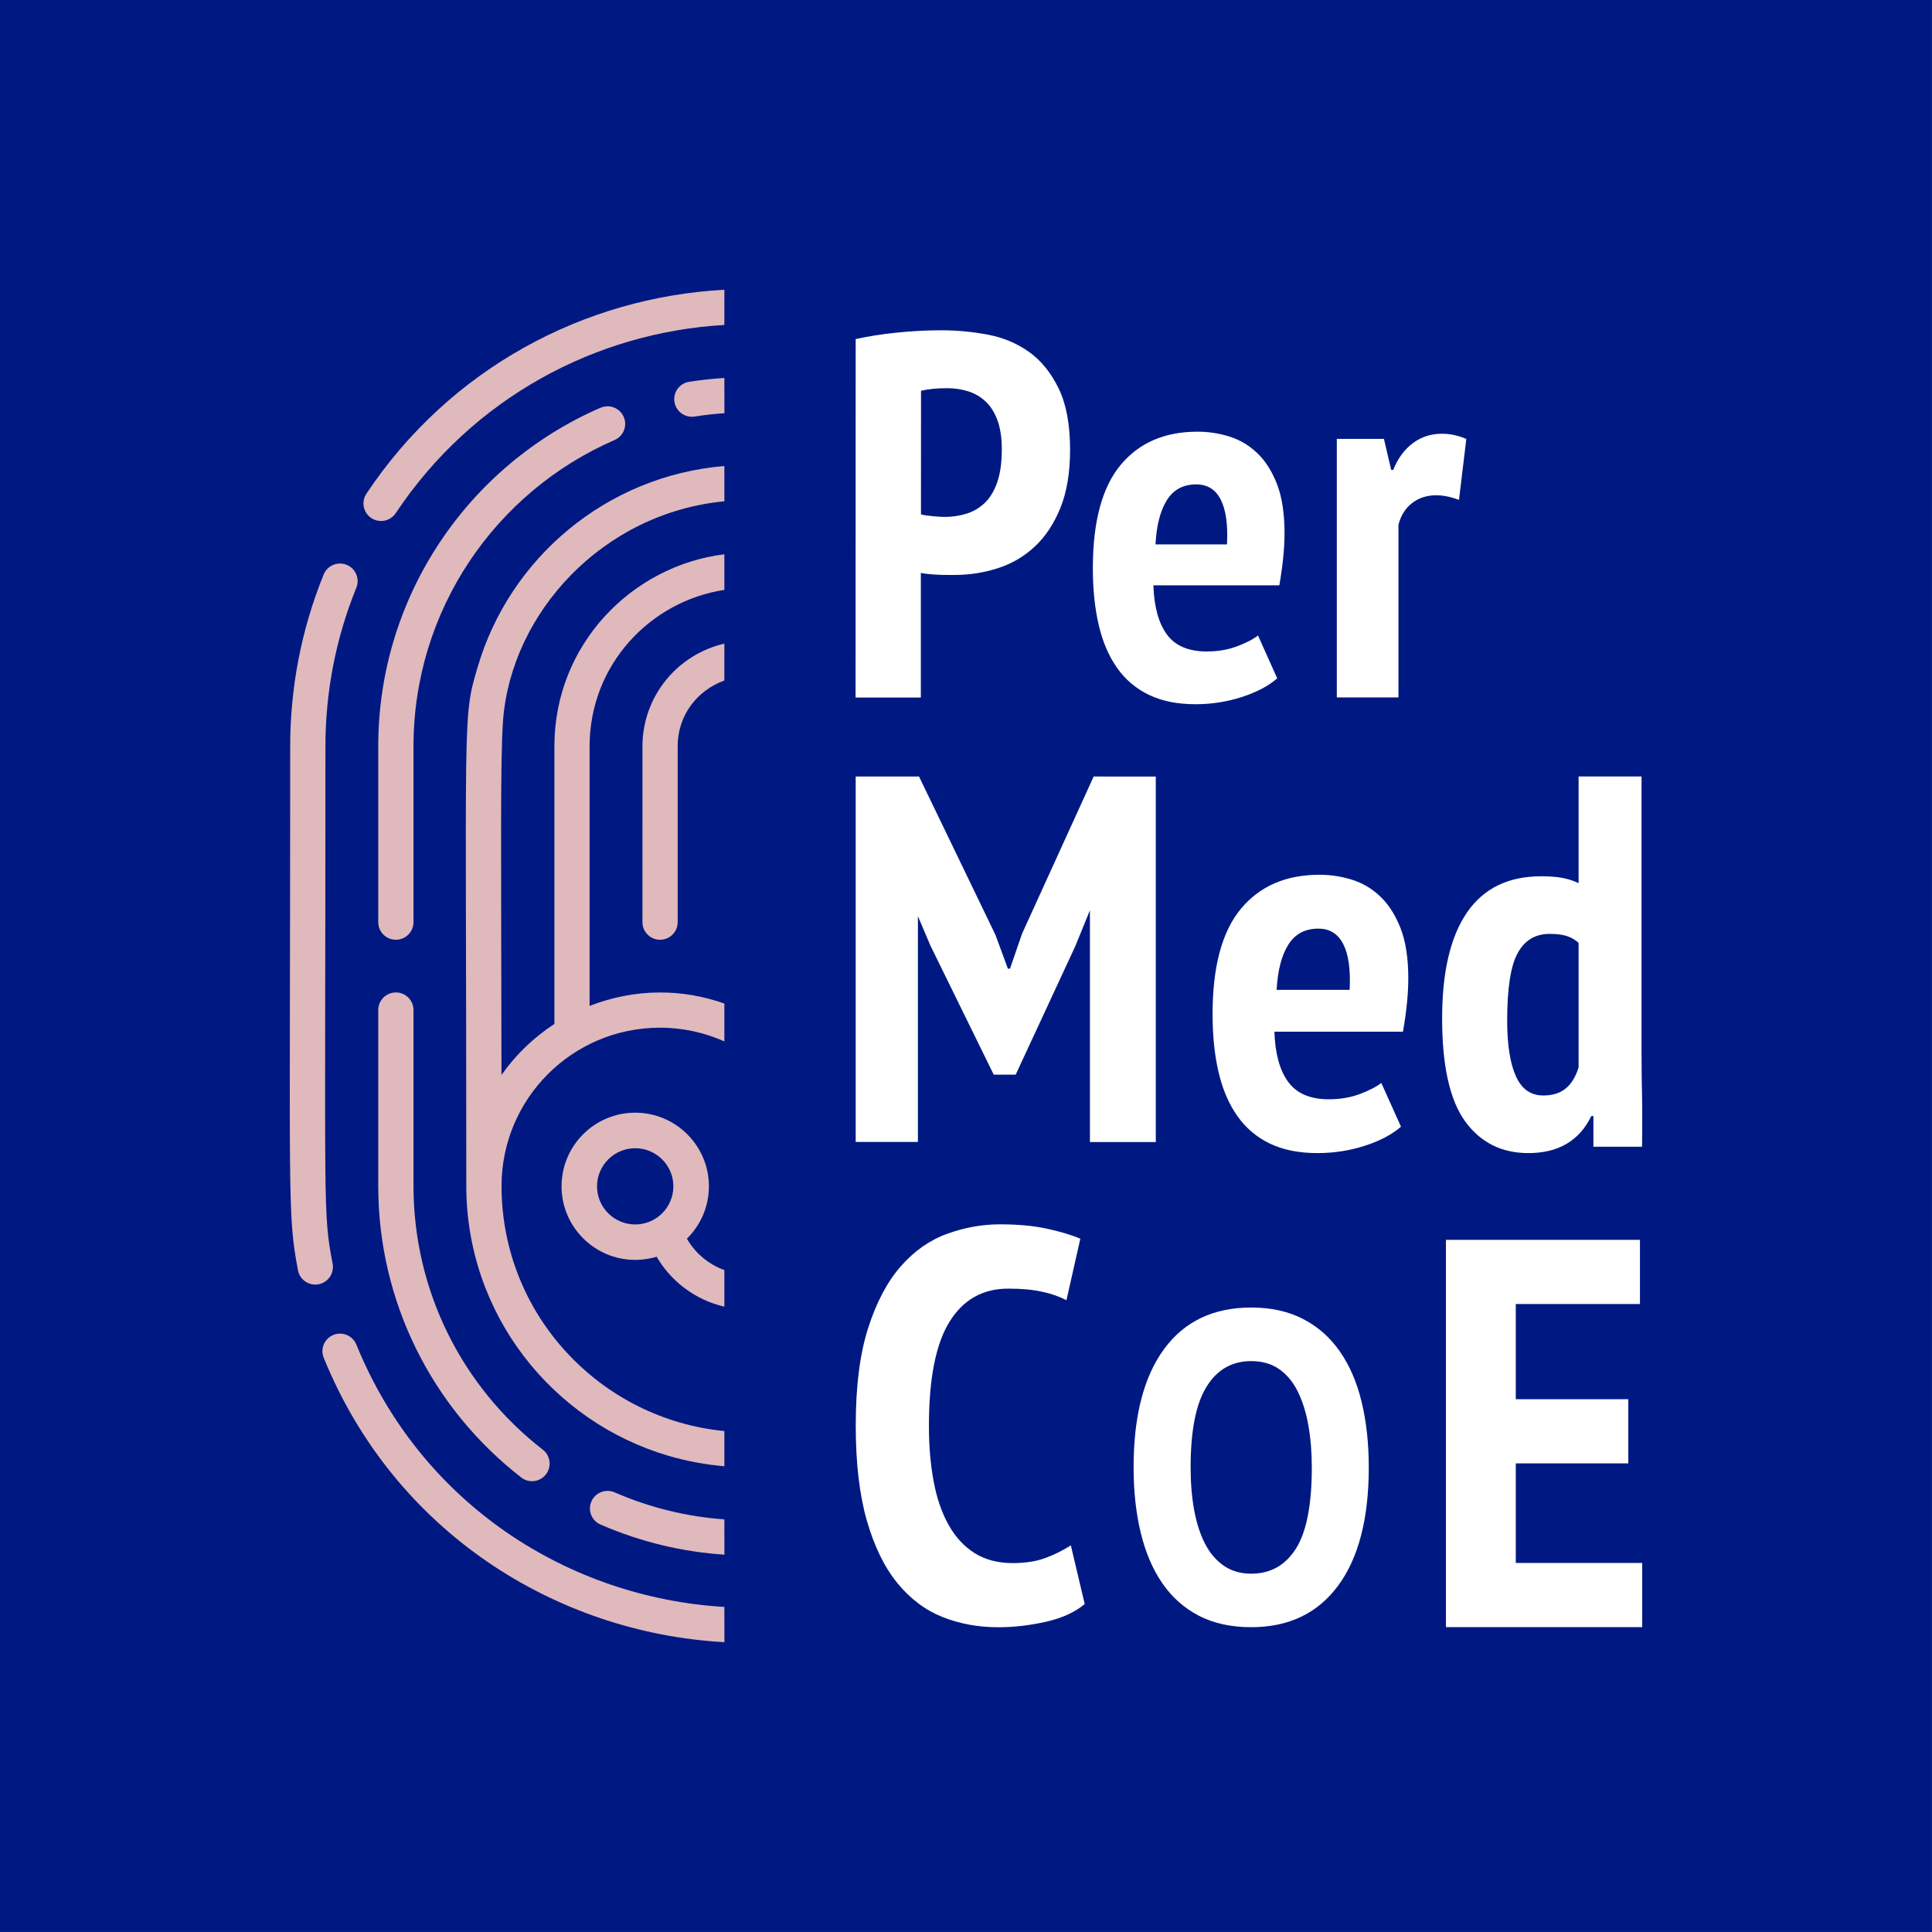
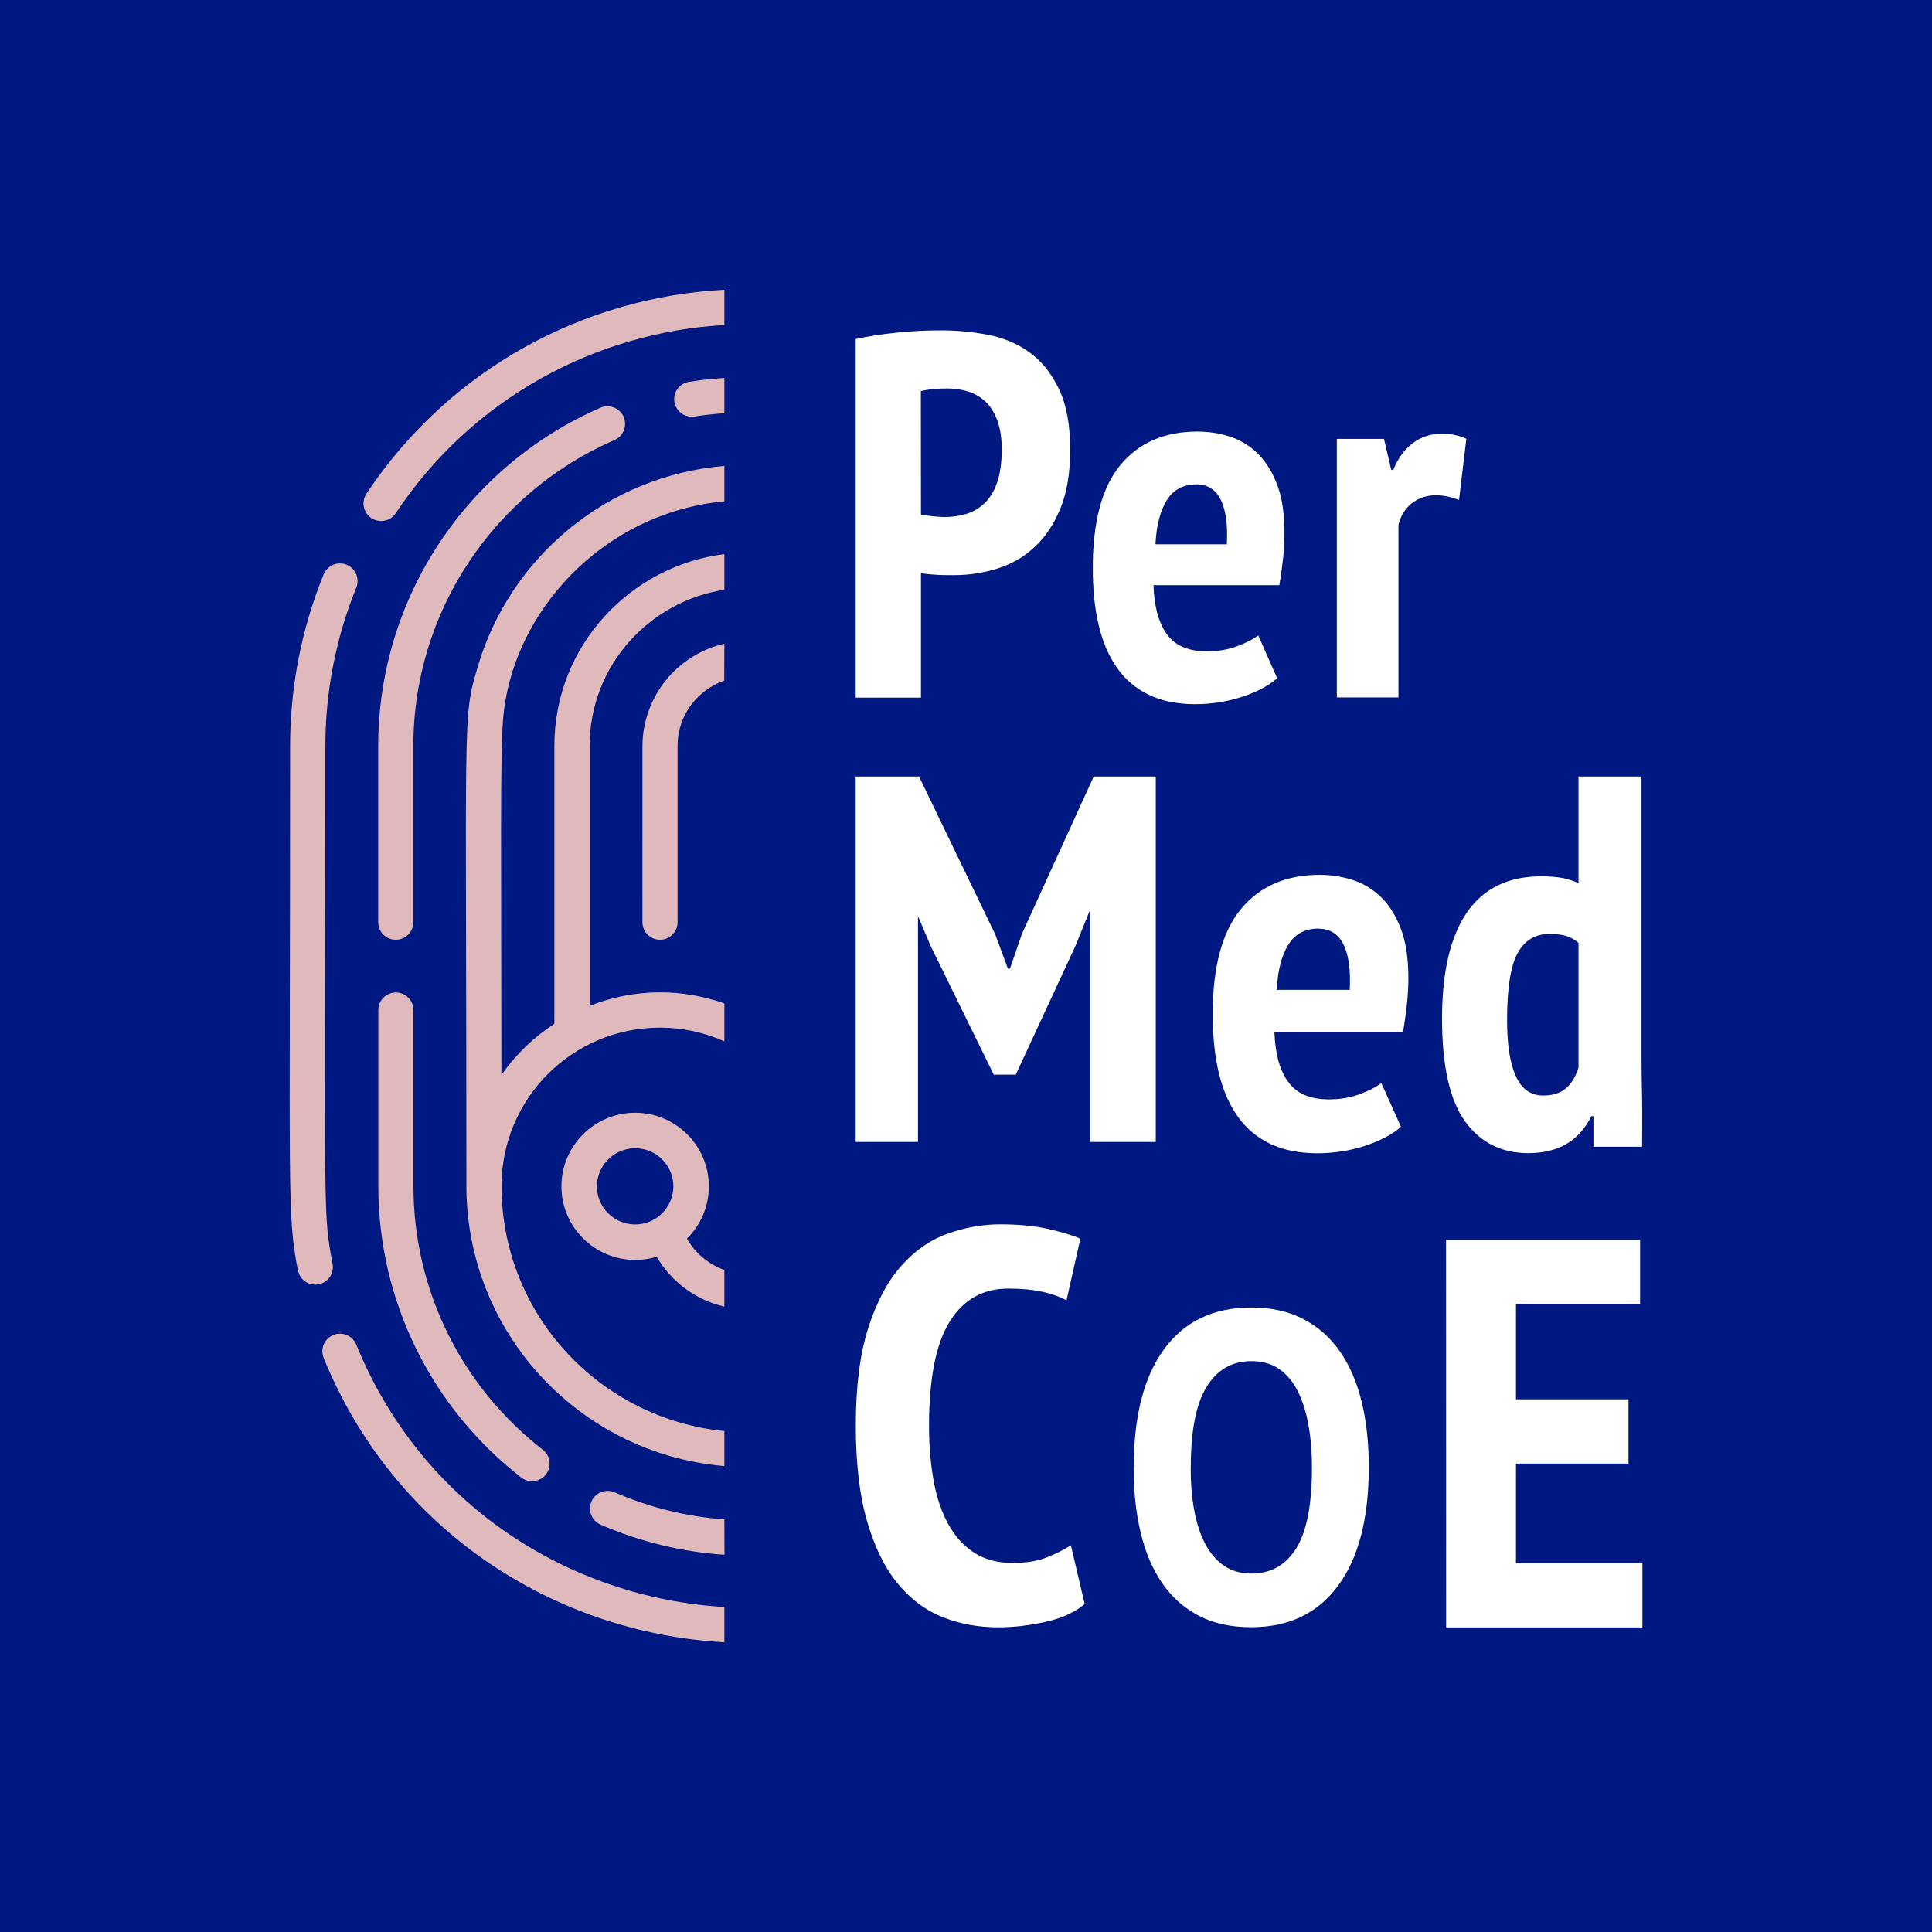
- <svg xmlns="http://www.w3.org/2000/svg" width="33mm" height="33mm" viewBox="0 0 33 33" version="1.1" id="svg3620">
+ <svg xmlns="http://www.w3.org/2000/svg" width="64" height="64" viewBox="0 0 16.933 16.933" version="1.1" id="svg3620">
  <defs id="defs3614" />
  <g id="layer1" transform="translate(-6.922307,-92.35738)">
-     <path d="M 39.922,125.357 H 6.922 V 92.357 H 39.922 Z" style="fill:#001982;fill-opacity:1;fill-rule:nonzero;stroke:none;stroke-width:0.353" id="path512" />
-     <path d="m 12.012,114.054 c 0.03,0.163 0.188,0.271 0.351,0.24 0.163,-0.031 0.271,-0.187 0.241,-0.35 -0.169,-0.91 -0.123,-0.684 -0.123,-8.838 0,-0.909 0.169,-1.828 0.528,-2.71 0.062,-0.154 -0.012,-0.329 -0.166,-0.391 -0.154,-0.062 -0.329,0.011 -0.392,0.165 -0.389,0.957 -0.572,1.953 -0.572,2.937 0,7.854 -0.052,7.965 0.133,8.948" style="fill:#e0b9bd;fill-opacity:1;fill-rule:nonzero;stroke:none;stroke-width:0.353" id="path516" />
-     <path d="m 17.179,99.322 c -2.259,0.982 -3.796,3.223 -3.796,5.784 v 3.003 c 0,0.166 0.135,0.3 0.301,0.3 0.166,0 0.301,-0.134 0.301,-0.3 v -3.003 c 0,-2.318 1.39,-4.344 3.435,-5.233 0.152,-0.066 0.222,-0.243 0.156,-0.395 -0.066,-0.152 -0.244,-0.222 -0.396,-0.155" style="fill:#e0b9bd;fill-opacity:1;fill-rule:nonzero;stroke:none;stroke-width:0.353" id="path520" />
-     <path d="m 15.825,117.594 c 0.131,0.102 0.32,0.078 0.422,-0.053 0.102,-0.131 0.078,-0.32 -0.053,-0.422 -1.378,-1.07 -2.209,-2.713 -2.209,-4.507 v -3.003 c 0,-0.166 -0.135,-0.3 -0.301,-0.3 -0.166,0 -0.301,0.134 -0.301,0.3 v 3.003 c -3.53e-4,1.981 0.92,3.8 2.442,4.981" style="fill:#e0b9bd;fill-opacity:1;fill-rule:nonzero;stroke:none;stroke-width:0.353" id="path524" />
-     <path d="m 19.295,97.307 c -2.387,0.127 -4.687,1.339 -6.114,3.483 -0.092,0.138 -0.054,0.325 0.084,0.416 0.139,0.092 0.325,0.054 0.417,-0.084 1.312,-1.972 3.423,-3.089 5.613,-3.214 z" style="fill:#e0b9bd;fill-opacity:1;fill-rule:nonzero;stroke:none;stroke-width:0.353" id="path528" />
-     <path d="m 19.295,98.813 c -0.2,0.013 -0.401,0.034 -0.603,0.066 -0.164,0.026 -0.276,0.18 -0.249,0.344 0.026,0.164 0.181,0.275 0.345,0.249 0.17,-0.027 0.34,-0.045 0.508,-0.057 z" style="fill:#e0b9bd;fill-opacity:1;fill-rule:nonzero;stroke:none;stroke-width:0.353" id="path532" />
-     <path d="m 18.127,113.804 c 0.246,0.434 0.667,0.757 1.168,0.872 v -0.625 c -0.289,-0.104 -0.527,-0.314 -0.666,-0.584 -0.084,-0.163 -0.649,0.076 -0.502,0.337" style="fill:#e0b9bd;fill-opacity:1;fill-rule:nonzero;stroke:none;stroke-width:0.353" id="path536" />
-     <path d="m 19.295,116.801 c -2.116,-0.206 -3.806,-1.985 -3.806,-4.187 3.53e-4,-1.482 1.201,-2.703 2.708,-2.703 0.391,3.6e-4 0.762,0.085 1.098,0.234 v -0.646 c -0.71,-0.252 -1.516,-0.266 -2.302,0.04 v -4.433 c 7.05e-4,-1.395 1.036,-2.48 2.302,-2.673 v -0.608 c -1.595,0.198 -2.903,1.556 -2.903,3.276 v 4.746 c -0.355,0.231 -0.661,0.527 -0.904,0.872 -0.005,-3.82 -0.022,-5.401 0.027,-6.06 0.141,-1.831 1.698,-3.54 3.78,-3.739 v -0.603 c -2.013,0.168 -3.667,1.57 -4.214,3.435 -0.263,0.885 -0.194,0.677 -0.194,8.861 7.05e-4,2.19 1.465,4.029 3.458,4.612 0.318,0.093 0.635,0.15 0.95,0.177 z" style="fill:#e0b9bd;fill-opacity:1;fill-rule:nonzero;stroke:none;stroke-width:0.353" id="path540" />
-     <path d="m 19.295,103.351 c -0.799,0.184 -1.396,0.896 -1.399,1.749 -3.53e-4,0.133 -3.53e-4,2.774 -3.53e-4,3.009 0,0.166 0.135,0.3 0.301,0.3 0.166,0 0.301,-0.134 0.301,-0.3 v -3.003 c 3.53e-4,-0.554 0.353,-0.964 0.797,-1.125 z" style="fill:#e0b9bd;fill-opacity:1;fill-rule:nonzero;stroke:none;stroke-width:0.353" id="path544" />
-     <path d="m 19.295,118.309 c -0.624,-0.044 -1.256,-0.192 -1.875,-0.461 -0.152,-0.066 -0.33,0.003 -0.396,0.155 -0.066,0.152 0.003,0.329 0.156,0.395 0.7,0.304 1.413,0.468 2.116,0.514 z" style="fill:#e0b9bd;fill-opacity:1;fill-rule:nonzero;stroke:none;stroke-width:0.353" id="path548" />
-     <path d="m 19.295,119.805 c -2.643,-0.156 -5.17,-1.739 -6.286,-4.481 -0.063,-0.153 -0.238,-0.228 -0.392,-0.165 -0.154,0.062 -0.228,0.237 -0.165,0.391 1.209,2.974 3.966,4.698 6.844,4.857 z" style="fill:#e0b9bd;fill-opacity:1;fill-rule:nonzero;stroke:none;stroke-width:0.353" id="path552" />
-     <path d="m 17.772,111.97 c -0.359,0 -0.652,0.292 -0.652,0.651 0,0.359 0.292,0.651 0.652,0.651 0.36,0 0.652,-0.292 0.652,-0.651 0,-0.359 -0.292,-0.651 -0.652,-0.651 m 0,1.907 c -0.694,0 -1.258,-0.564 -1.258,-1.257 0,-0.693 0.564,-1.257 1.258,-1.257 0.694,0 1.259,0.564 1.259,1.257 0,0.693 -0.565,1.257 -1.259,1.257" style="fill:#e0b9bd;fill-opacity:1;fill-rule:nonzero;stroke:none;stroke-width:0.353" id="path556" />
-     <path d="m 22.653,101.143 c 0.035,0.012 0.102,0.022 0.199,0.031 0.097,0.009 0.164,0.013 0.199,0.013 0.13,0 0.254,-0.018 0.372,-0.053 0.118,-0.035 0.223,-0.096 0.314,-0.181 0.091,-0.085 0.164,-0.203 0.217,-0.353 0.053,-0.15 0.08,-0.34 0.08,-0.57 0,-0.194 -0.025,-0.359 -0.075,-0.495 -0.05,-0.135 -0.118,-0.243 -0.204,-0.322 -0.085,-0.079 -0.184,-0.137 -0.296,-0.172 -0.112,-0.035 -0.23,-0.053 -0.354,-0.053 -0.183,0 -0.333,0.015 -0.451,0.044 z m -1.115,-2.994 c 0.212,-0.047 0.445,-0.084 0.699,-0.11 0.253,-0.026 0.507,-0.04 0.761,-0.04 0.271,0 0.538,0.025 0.8,0.075 0.262,0.05 0.497,0.149 0.703,0.296 0.206,0.147 0.374,0.355 0.504,0.623 0.13,0.268 0.195,0.617 0.195,1.047 0,0.389 -0.055,0.719 -0.164,0.989 -0.109,0.271 -0.255,0.492 -0.438,0.663 -0.183,0.171 -0.394,0.295 -0.633,0.371 -0.239,0.077 -0.485,0.115 -0.739,0.115 h -0.115 c -0.053,0 -0.109,-0.001 -0.168,-0.004 -0.059,-0.003 -0.117,-0.007 -0.173,-0.013 -0.056,-0.006 -0.096,-0.012 -0.119,-0.018 v 2.129 h -1.115 z" style="fill:#ffffff;fill-opacity:1;fill-rule:nonzero;stroke:none;stroke-width:0.353" id="path560" />
-     <path d="m 27.357,100.631 c -0.224,0 -0.392,0.09 -0.504,0.27 -0.112,0.18 -0.177,0.431 -0.194,0.755 h 1.221 c 0.018,-0.336 -0.018,-0.59 -0.106,-0.764 -0.089,-0.174 -0.227,-0.26 -0.416,-0.26 m 1.38,3.312 c -0.147,0.129 -0.348,0.235 -0.601,0.318 -0.254,0.082 -0.519,0.124 -0.796,0.124 -0.307,0 -0.571,-0.053 -0.792,-0.159 -0.221,-0.106 -0.403,-0.259 -0.544,-0.459 -0.142,-0.2 -0.247,-0.443 -0.314,-0.729 -0.068,-0.285 -0.102,-0.611 -0.102,-0.976 0,-0.795 0.158,-1.382 0.473,-1.762 0.315,-0.38 0.753,-0.57 1.314,-0.57 0.189,0 0.371,0.028 0.549,0.084 0.177,0.056 0.335,0.15 0.473,0.283 0.139,0.132 0.251,0.309 0.337,0.53 0.085,0.221 0.128,0.499 0.128,0.835 0,0.129 -0.007,0.268 -0.022,0.415 -0.015,0.147 -0.037,0.306 -0.067,0.477 H 26.623 c 0.012,0.365 0.089,0.645 0.23,0.839 0.142,0.194 0.369,0.291 0.681,0.291 0.189,0 0.361,-0.029 0.518,-0.088 0.156,-0.059 0.276,-0.12 0.358,-0.185 z" style="fill:#ffffff;fill-opacity:1;fill-rule:nonzero;stroke:none;stroke-width:0.353" id="path564" />
-     <path d="m 31.843,100.896 c -0.141,-0.053 -0.271,-0.079 -0.389,-0.079 -0.159,0 -0.296,0.044 -0.411,0.132 -0.115,0.088 -0.193,0.212 -0.234,0.371 v 2.95 h -1.053 v -4.416 h 0.805 l 0.124,0.53 h 0.035 c 0.077,-0.194 0.187,-0.346 0.332,-0.455 0.145,-0.109 0.311,-0.163 0.5,-0.163 0.142,0 0.28,0.03 0.416,0.089 z" style="fill:#ffffff;fill-opacity:1;fill-rule:nonzero;stroke:none;stroke-width:0.353" id="path568" />
-     <path d="m 27.259,117.422 c 0,0.265 0.02,0.509 0.061,0.731 0.041,0.223 0.103,0.413 0.186,0.574 0.083,0.16 0.19,0.285 0.321,0.375 0.131,0.09 0.287,0.135 0.467,0.135 0.329,0 0.583,-0.143 0.764,-0.428 0.18,-0.285 0.271,-0.748 0.271,-1.387 0,-0.255 -0.019,-0.492 -0.058,-0.713 -0.038,-0.22 -0.098,-0.412 -0.179,-0.578 -0.081,-0.165 -0.187,-0.294 -0.318,-0.386 -0.131,-0.092 -0.291,-0.139 -0.48,-0.139 -0.329,0 -0.584,0.146 -0.764,0.439 -0.181,0.292 -0.271,0.751 -0.271,1.376 m -0.974,0 c 0,-0.875 0.174,-1.549 0.521,-2.021 0.347,-0.473 0.843,-0.709 1.488,-0.709 0.338,0 0.633,0.065 0.885,0.195 0.253,0.131 0.462,0.315 0.629,0.555 0.167,0.24 0.291,0.527 0.372,0.863 0.081,0.335 0.122,0.707 0.122,1.117 0,0.875 -0.175,1.549 -0.524,2.021 -0.35,0.473 -0.844,0.709 -1.484,0.709 -0.343,0 -0.64,-0.065 -0.893,-0.195 -0.252,-0.131 -0.46,-0.315 -0.625,-0.555 -0.165,-0.24 -0.288,-0.527 -0.369,-0.863 -0.081,-0.335 -0.122,-0.707 -0.122,-1.117" style="fill:#ffffff;fill-opacity:1;fill-rule:nonzero;stroke:none;stroke-width:0.353" id="path572" />
-     <path d="m 25.45,119.755 c -0.164,0.139 -0.383,0.24 -0.658,0.302 -0.275,0.063 -0.548,0.095 -0.819,0.095 -0.341,0 -0.658,-0.058 -0.952,-0.175 -0.294,-0.117 -0.551,-0.31 -0.772,-0.581 -0.221,-0.271 -0.394,-0.627 -0.521,-1.068 -0.126,-0.441 -0.189,-0.983 -0.189,-1.626 0,-0.668 0.071,-1.223 0.213,-1.664 0.142,-0.441 0.328,-0.792 0.559,-1.054 0.23,-0.261 0.494,-0.446 0.791,-0.553 0.297,-0.107 0.597,-0.161 0.9,-0.161 0.309,0 0.579,0.025 0.81,0.076 0.23,0.05 0.418,0.107 0.563,0.17 l -0.237,1.05 c -0.12,-0.063 -0.26,-0.112 -0.421,-0.146 -0.161,-0.035 -0.352,-0.052 -0.573,-0.052 -0.436,0 -0.77,0.189 -1.004,0.567 -0.234,0.378 -0.351,0.97 -0.351,1.777 0,0.346 0.027,0.663 0.081,0.95 0.053,0.287 0.139,0.534 0.255,0.742 0.117,0.208 0.265,0.369 0.445,0.482 0.18,0.113 0.396,0.17 0.649,0.17 0.221,0 0.41,-0.03 0.568,-0.09 0.158,-0.06 0.3,-0.131 0.426,-0.213 z" style="fill:#ffffff;fill-opacity:1;fill-rule:nonzero;stroke:none;stroke-width:0.353" id="path576" />
-     <path d="m 31.62,113.535 h 3.314 v 1.096 h -2.121 v 1.626 h 1.922 v 1.096 h -1.922 v 1.701 h 2.159 v 1.096 h -3.352 z" style="fill:#ffffff;fill-opacity:1;fill-rule:nonzero;stroke:none;stroke-width:0.353" id="path580" />
-     <path d="m 29.442,108.219 c -0.229,0 -0.401,0.092 -0.515,0.275 -0.115,0.183 -0.181,0.441 -0.199,0.771 h 1.247 c 0.018,-0.343 -0.018,-0.603 -0.108,-0.78 -0.09,-0.177 -0.232,-0.266 -0.425,-0.266 m 1.41,3.383 c -0.151,0.132 -0.356,0.241 -0.615,0.325 -0.259,0.084 -0.53,0.126 -0.814,0.126 -0.313,0 -0.583,-0.054 -0.809,-0.162 -0.226,-0.108 -0.411,-0.265 -0.555,-0.469 -0.145,-0.204 -0.252,-0.453 -0.321,-0.744 -0.069,-0.291 -0.104,-0.624 -0.104,-0.997 0,-0.812 0.161,-1.412 0.483,-1.8 0.322,-0.388 0.77,-0.582 1.342,-0.582 0.193,0 0.38,0.029 0.56,0.086 0.181,0.057 0.342,0.153 0.483,0.289 0.142,0.135 0.256,0.316 0.344,0.541 0.087,0.225 0.131,0.51 0.131,0.853 0,0.132 -0.007,0.274 -0.023,0.424 -0.015,0.151 -0.037,0.313 -0.068,0.487 h -2.196 c 0.012,0.373 0.09,0.659 0.235,0.857 0.145,0.199 0.376,0.298 0.696,0.298 0.193,0 0.369,-0.03 0.529,-0.09 0.159,-0.06 0.282,-0.123 0.366,-0.189 z" style="fill:#ffffff;fill-opacity:1;fill-rule:nonzero;stroke:none;stroke-width:0.353" id="path584" />
-     <path d="m 33.28,111.069 c 0.163,0 0.292,-0.041 0.389,-0.122 0.096,-0.081 0.168,-0.2 0.217,-0.356 v -2.129 c -0.06,-0.054 -0.128,-0.093 -0.203,-0.117 -0.075,-0.024 -0.173,-0.036 -0.294,-0.036 -0.241,0 -0.422,0.108 -0.542,0.325 -0.121,0.216 -0.181,0.601 -0.181,1.155 0,0.415 0.05,0.732 0.149,0.951 0.099,0.22 0.254,0.329 0.465,0.329 m 1.681,-0.721 c 0,0.252 0.003,0.505 0.009,0.757 0.006,0.253 0,0.839 0,0.839 h -0.831 v -0.523 h -0.036 c -0.205,0.421 -0.563,0.632 -1.075,0.632 -0.458,0 -0.818,-0.181 -1.08,-0.542 -0.262,-0.361 -0.393,-0.947 -0.393,-1.759 0,-0.794 0.142,-1.397 0.425,-1.809 0.283,-0.412 0.705,-0.618 1.265,-0.618 0.145,0 0.265,0.009 0.361,0.027 0.096,0.018 0.19,0.048 0.28,0.09 v -1.822 h 1.075 z" style="fill:#ffffff;fill-opacity:1;fill-rule:nonzero;stroke:none;stroke-width:0.353" id="path588" />
-     <path d="m 25.603,105.621 -1.223,2.684 -0.206,0.598 h -0.036 l -0.214,-0.58 -1.304,-2.702 H 21.538 v 6.242 h 1.063 v -3.228 -0.629 l 0.214,0.504 1.081,2.203 h 0.375 l 1.018,-2.194 0.25,-0.613 v 0.784 0 3.174 h 1.125 v -6.242 z" style="fill:#ffffff;fill-opacity:1;fill-rule:nonzero;stroke:none;stroke-width:0.353" id="path592" />
+     <path d="M 23.856,109.291 H 6.922 V 92.357 H 23.856 Z" style="fill:#001982;fill-opacity:1;fill-rule:nonzero;stroke:none;stroke-width:0.181" id="path512" />
+     <path d="m 9.534,103.491 c 0.016,0.084 0.096,0.139 0.18,0.123 0.084,-0.016 0.139,-0.096 0.123,-0.18 -0.087,-0.467 -0.063,-0.351 -0.063,-4.535 0,-0.466 0.087,-0.938 0.271,-1.391 0.032,-0.079 -0.006,-0.169 -0.085,-0.201 -0.079,-0.032 -0.169,0.006 -0.201,0.085 -0.2,0.491 -0.294,1.002 -0.294,1.507 0,4.03 -0.027,4.087 0.068,4.592" style="fill:#e0b9bd;fill-opacity:1;fill-rule:nonzero;stroke:none;stroke-width:0.181" id="path516" />
+     <path d="m 12.185,95.931 c -1.159,0.504 -1.948,1.654 -1.948,2.968 V 100.44 c 0,0.085 0.069,0.154 0.154,0.154 0.085,0 0.154,-0.069 0.154,-0.154 v -1.541 c 0,-1.189 0.713,-2.229 1.763,-2.685 0.078,-0.034 0.114,-0.125 0.08,-0.203 -0.034,-0.078 -0.125,-0.114 -0.203,-0.08" style="fill:#e0b9bd;fill-opacity:1;fill-rule:nonzero;stroke:none;stroke-width:0.181" id="path520" />
+     <path d="m 11.49,105.307 c 0.067,0.052 0.164,0.04 0.217,-0.027 0.052,-0.067 0.04,-0.164 -0.027,-0.216 -0.707,-0.549 -1.134,-1.392 -1.134,-2.313 v -1.541 c 0,-0.085 -0.069,-0.154 -0.154,-0.154 -0.085,0 -0.154,0.069 -0.154,0.154 v 1.541 c -1.81e-4,1.016 0.472,1.95 1.253,2.556" style="fill:#e0b9bd;fill-opacity:1;fill-rule:nonzero;stroke:none;stroke-width:0.181" id="path524" />
+     <path d="m 13.271,94.897 c -1.225,0.065 -2.405,0.687 -3.137,1.787 -0.047,0.071 -0.028,0.167 0.043,0.214 0.071,0.047 0.167,0.028 0.214,-0.043 0.673,-1.012 1.756,-1.585 2.88,-1.649 z" style="fill:#e0b9bd;fill-opacity:1;fill-rule:nonzero;stroke:none;stroke-width:0.181" id="path528" />
+     <path d="m 13.271,95.67 c -0.102,0.007 -0.206,0.017 -0.31,0.034 -0.084,0.013 -0.142,0.092 -0.128,0.176 0.014,0.084 0.093,0.141 0.177,0.128 0.087,-0.014 0.174,-0.023 0.261,-0.029 z" style="fill:#e0b9bd;fill-opacity:1;fill-rule:nonzero;stroke:none;stroke-width:0.181" id="path532" />
+     <path d="m 12.672,103.362 c 0.126,0.223 0.342,0.388 0.599,0.447 v -0.321 c -0.148,-0.053 -0.271,-0.161 -0.342,-0.3 -0.043,-0.084 -0.333,0.039 -0.257,0.173" style="fill:#e0b9bd;fill-opacity:1;fill-rule:nonzero;stroke:none;stroke-width:0.181" id="path536" />
+     <path d="m 13.271,104.9 c -1.086,-0.106 -1.953,-1.018 -1.953,-2.149 1.81e-4,-0.761 0.616,-1.387 1.389,-1.387 0.2,1.9e-4 0.391,0.043 0.564,0.12 v -0.332 c -0.364,-0.129 -0.778,-0.137 -1.181,0.021 v -2.275 c 3.71e-4,-0.716 0.532,-1.272 1.181,-1.372 v -0.312 c -0.819,0.101 -1.49,0.799 -1.49,1.681 v 2.435 c -0.182,0.118 -0.339,0.271 -0.464,0.448 -0.002,-1.96 -0.011,-2.771 0.014,-3.109 0.072,-0.94 0.871,-1.817 1.94,-1.918 v -0.31 c -1.033,0.086 -1.882,0.805 -2.162,1.762 -0.135,0.454 -0.099,0.347 -0.099,4.547 3.7e-4,1.124 0.752,2.068 1.774,2.366 0.163,0.048 0.326,0.077 0.487,0.091 z" style="fill:#e0b9bd;fill-opacity:1;fill-rule:nonzero;stroke:none;stroke-width:0.181" id="path540" />
+     <path d="m 13.271,97.999 c -0.41,0.094 -0.716,0.46 -0.718,0.897 -1.81e-4,0.068 -1.81e-4,1.423 -1.81e-4,1.544 0,0.085 0.069,0.154 0.154,0.154 0.085,0 0.154,-0.069 0.154,-0.154 v -1.541 c 1.82e-4,-0.284 0.181,-0.495 0.409,-0.577 z" style="fill:#e0b9bd;fill-opacity:1;fill-rule:nonzero;stroke:none;stroke-width:0.181" id="path544" />
+     <path d="m 13.271,105.674 c -0.32,-0.023 -0.644,-0.099 -0.962,-0.237 -0.078,-0.034 -0.169,0.002 -0.203,0.08 -0.034,0.078 0.002,0.169 0.08,0.203 0.359,0.156 0.725,0.24 1.086,0.264 z" style="fill:#e0b9bd;fill-opacity:1;fill-rule:nonzero;stroke:none;stroke-width:0.181" id="path548" />
+     <path d="m 13.271,106.442 c -1.356,-0.08 -2.653,-0.892 -3.226,-2.299 -0.032,-0.079 -0.122,-0.117 -0.201,-0.085 -0.079,0.032 -0.117,0.122 -0.085,0.201 0.621,1.526 2.035,2.411 3.512,2.492 z" style="fill:#e0b9bd;fill-opacity:1;fill-rule:nonzero;stroke:none;stroke-width:0.181" id="path552" />
+     <path d="m 12.489,102.421 c -0.184,0 -0.335,0.15 -0.335,0.334 0,0.184 0.15,0.334 0.335,0.334 0.185,0 0.335,-0.15 0.335,-0.334 0,-0.184 -0.15,-0.334 -0.335,-0.334 m 0,0.979 c -0.356,0 -0.646,-0.289 -0.646,-0.645 0,-0.356 0.29,-0.645 0.646,-0.645 0.356,0 0.646,0.289 0.646,0.645 0,0.356 -0.29,0.645 -0.646,0.645" style="fill:#e0b9bd;fill-opacity:1;fill-rule:nonzero;stroke:none;stroke-width:0.181" id="path556" />
+     <path d="m 14.994,96.866 c 0.018,0.006 0.052,0.011 0.102,0.016 0.05,0.005 0.084,0.007 0.102,0.007 0.067,0 0.13,-0.009 0.191,-0.027 0.061,-0.018 0.114,-0.049 0.161,-0.093 0.047,-0.044 0.084,-0.104 0.111,-0.181 0.027,-0.077 0.041,-0.175 0.041,-0.292 0,-0.1 -0.013,-0.184 -0.039,-0.254 -0.026,-0.069 -0.06,-0.125 -0.104,-0.165 -0.044,-0.041 -0.094,-0.07 -0.152,-0.088 -0.057,-0.018 -0.118,-0.027 -0.182,-0.027 -0.094,0 -0.171,0.008 -0.232,0.023 z m -0.572,-1.537 c 0.109,-0.024 0.228,-0.043 0.359,-0.056 0.13,-0.014 0.26,-0.02 0.39,-0.02 0.139,0 0.276,0.013 0.411,0.039 0.135,0.026 0.255,0.076 0.361,0.152 0.106,0.076 0.192,0.182 0.259,0.32 0.067,0.138 0.1,0.317 0.1,0.537 0,0.199 -0.028,0.369 -0.084,0.508 -0.056,0.139 -0.131,0.252 -0.225,0.34 -0.094,0.088 -0.202,0.151 -0.325,0.19 -0.123,0.039 -0.249,0.059 -0.379,0.059 h -0.059 c -0.027,0 -0.056,-5.29e-4 -0.086,-0.002 -0.03,-0.002 -0.06,-0.004 -0.089,-0.007 -0.029,-0.003 -0.049,-0.006 -0.061,-0.009 v 1.092 h -0.572 z" style="fill:#ffffff;fill-opacity:1;fill-rule:nonzero;stroke:none;stroke-width:0.181" id="path560" />
+     <path d="m 17.408,96.603 c -0.115,0 -0.201,0.046 -0.259,0.138 -0.058,0.092 -0.091,0.221 -0.1,0.387 h 0.626 c 0.009,-0.172 -0.009,-0.303 -0.054,-0.392 -0.045,-0.089 -0.117,-0.134 -0.213,-0.134 m 0.708,1.7 c -0.076,0.066 -0.179,0.121 -0.309,0.163 -0.13,0.042 -0.266,0.064 -0.409,0.064 -0.157,0 -0.293,-0.027 -0.406,-0.082 -0.114,-0.054 -0.207,-0.133 -0.279,-0.236 -0.073,-0.103 -0.127,-0.227 -0.161,-0.374 -0.035,-0.146 -0.052,-0.313 -0.052,-0.501 0,-0.408 0.081,-0.709 0.243,-0.904 0.162,-0.195 0.386,-0.292 0.674,-0.292 0.097,0 0.191,0.014 0.281,0.043 0.091,0.029 0.172,0.077 0.243,0.145 0.071,0.068 0.129,0.159 0.173,0.272 0.044,0.113 0.066,0.256 0.066,0.428 0,0.066 -0.004,0.137 -0.011,0.213 -0.008,0.075 -0.019,0.157 -0.034,0.245 h -1.103 c 0.006,0.187 0.045,0.331 0.118,0.431 0.073,0.1 0.189,0.149 0.35,0.149 0.097,0 0.185,-0.015 0.266,-0.045 0.08,-0.03 0.142,-0.062 0.184,-0.095 z" style="fill:#ffffff;fill-opacity:1;fill-rule:nonzero;stroke:none;stroke-width:0.181" id="path564" />
+     <path d="m 19.71,96.739 c -0.073,-0.027 -0.139,-0.041 -0.2,-0.041 -0.082,0 -0.152,0.023 -0.211,0.068 -0.059,0.045 -0.099,0.109 -0.12,0.19 v 1.514 H 18.639 V 96.204 h 0.413 l 0.064,0.272 h 0.018 c 0.039,-0.1 0.096,-0.178 0.17,-0.234 0.074,-0.056 0.16,-0.084 0.257,-0.084 0.073,0 0.144,0.015 0.213,0.045 z" style="fill:#ffffff;fill-opacity:1;fill-rule:nonzero;stroke:none;stroke-width:0.181" id="path568" />
+     <path d="m 17.358,105.219 c 0,0.136 0.01,0.261 0.031,0.375 0.021,0.114 0.053,0.212 0.096,0.294 0.043,0.082 0.098,0.146 0.165,0.192 0.067,0.046 0.147,0.069 0.24,0.069 0.169,0 0.299,-0.073 0.392,-0.219 0.092,-0.146 0.139,-0.384 0.139,-0.712 0,-0.131 -0.01,-0.253 -0.03,-0.366 -0.02,-0.113 -0.05,-0.212 -0.092,-0.296 -0.042,-0.085 -0.096,-0.151 -0.163,-0.198 -0.067,-0.047 -0.149,-0.071 -0.246,-0.071 -0.169,0 -0.3,0.075 -0.392,0.225 -0.093,0.15 -0.139,0.385 -0.139,0.706 m -0.5,0 c 0,-0.449 0.089,-0.795 0.267,-1.037 0.178,-0.243 0.433,-0.364 0.763,-0.364 0.173,0 0.325,0.033 0.454,0.1 0.13,0.067 0.237,0.162 0.323,0.285 0.086,0.123 0.149,0.271 0.191,0.443 0.042,0.172 0.062,0.363 0.062,0.573 0,0.449 -0.09,0.795 -0.269,1.037 -0.179,0.243 -0.433,0.364 -0.762,0.364 -0.176,0 -0.329,-0.033 -0.458,-0.1 -0.129,-0.067 -0.236,-0.162 -0.321,-0.285 -0.085,-0.123 -0.148,-0.271 -0.189,-0.443 -0.042,-0.172 -0.062,-0.363 -0.062,-0.573" style="fill:#ffffff;fill-opacity:1;fill-rule:nonzero;stroke:none;stroke-width:0.181" id="path572" />
+     <path d="m 16.429,106.416 c -0.084,0.071 -0.197,0.123 -0.338,0.155 -0.141,0.032 -0.281,0.049 -0.42,0.049 -0.175,0 -0.338,-0.03 -0.488,-0.09 -0.151,-0.06 -0.283,-0.159 -0.396,-0.298 -0.114,-0.139 -0.202,-0.322 -0.267,-0.548 -0.065,-0.226 -0.097,-0.505 -0.097,-0.834 0,-0.343 0.037,-0.627 0.109,-0.854 0.073,-0.226 0.168,-0.407 0.287,-0.541 0.118,-0.134 0.253,-0.229 0.406,-0.284 0.152,-0.055 0.306,-0.083 0.462,-0.083 0.159,0 0.297,0.013 0.415,0.039 0.118,0.026 0.215,0.055 0.289,0.087 l -0.121,0.539 c -0.062,-0.032 -0.134,-0.057 -0.216,-0.075 -0.083,-0.018 -0.181,-0.027 -0.294,-0.027 -0.224,0 -0.395,0.097 -0.515,0.291 -0.12,0.194 -0.18,0.498 -0.18,0.912 0,0.178 0.014,0.34 0.041,0.487 0.027,0.147 0.071,0.274 0.131,0.381 0.06,0.107 0.136,0.189 0.228,0.247 0.092,0.058 0.203,0.087 0.333,0.087 0.113,0 0.21,-0.015 0.291,-0.046 0.081,-0.031 0.154,-0.067 0.219,-0.109 z" style="fill:#ffffff;fill-opacity:1;fill-rule:nonzero;stroke:none;stroke-width:0.181" id="path576" />
+     <path d="m 19.596,103.224 h 1.701 v 0.563 h -1.088 v 0.835 h 0.986 v 0.563 h -0.986 v 0.873 h 1.108 v 0.563 h -1.72 z" style="fill:#ffffff;fill-opacity:1;fill-rule:nonzero;stroke:none;stroke-width:0.181" id="path580" />
+     <path d="m 18.478,100.496 c -0.118,0 -0.206,0.047 -0.264,0.141 -0.059,0.094 -0.093,0.226 -0.102,0.396 h 0.64 c 0.009,-0.176 -0.009,-0.309 -0.056,-0.4 -0.046,-0.091 -0.119,-0.136 -0.218,-0.136 m 0.723,1.736 c -0.077,0.068 -0.182,0.123 -0.315,0.167 -0.133,0.043 -0.272,0.065 -0.417,0.065 -0.161,0 -0.299,-0.028 -0.415,-0.083 -0.116,-0.056 -0.211,-0.136 -0.285,-0.241 -0.074,-0.105 -0.129,-0.232 -0.165,-0.382 -0.035,-0.15 -0.053,-0.32 -0.053,-0.511 0,-0.417 0.083,-0.724 0.248,-0.924 0.165,-0.199 0.395,-0.299 0.689,-0.299 0.099,0 0.195,0.015 0.287,0.044 0.093,0.029 0.175,0.079 0.248,0.148 0.073,0.069 0.131,0.162 0.176,0.278 0.045,0.116 0.067,0.262 0.067,0.438 0,0.068 -0.004,0.14 -0.012,0.217 -0.008,0.077 -0.019,0.161 -0.035,0.25 h -1.127 c 0.006,0.191 0.046,0.338 0.121,0.44 0.074,0.102 0.193,0.153 0.357,0.153 0.099,0 0.189,-0.016 0.271,-0.046 0.082,-0.031 0.144,-0.063 0.188,-0.097 z" style="fill:#ffffff;fill-opacity:1;fill-rule:nonzero;stroke:none;stroke-width:0.181" id="path584" />
+     <path d="m 20.447,101.959 c 0.083,0 0.15,-0.021 0.199,-0.062 0.049,-0.042 0.086,-0.103 0.111,-0.183 v -1.092 c -0.031,-0.028 -0.066,-0.048 -0.104,-0.06 -0.039,-0.013 -0.089,-0.019 -0.151,-0.019 -0.124,0 -0.217,0.056 -0.278,0.167 -0.062,0.111 -0.093,0.309 -0.093,0.592 0,0.213 0.026,0.376 0.077,0.488 0.051,0.113 0.131,0.169 0.239,0.169 m 0.862,-0.37 c 0,0.129 0.002,0.259 0.005,0.389 0.003,0.13 0,0.43 0,0.43 H 20.888 v -0.268 h -0.019 c -0.105,0.216 -0.289,0.324 -0.552,0.324 -0.235,0 -0.42,-0.093 -0.554,-0.278 -0.134,-0.185 -0.202,-0.486 -0.202,-0.903 0,-0.407 0.073,-0.717 0.218,-0.928 0.145,-0.211 0.362,-0.317 0.649,-0.317 0.074,0 0.136,0.005 0.185,0.014 0.049,0.009 0.097,0.025 0.144,0.046 v -0.935 h 0.552 z" style="fill:#ffffff;fill-opacity:1;fill-rule:nonzero;stroke:none;stroke-width:0.181" id="path588" />
+     <path d="m 16.508,99.163 -0.628,1.377 -0.106,0.307 h -0.018 l -0.11,-0.298 -0.669,-1.386 h -0.555 v 3.203 h 0.546 v -1.656 -0.323 l 0.11,0.259 0.554,1.13 h 0.193 l 0.522,-1.126 0.128,-0.315 v 0.402 0 1.629 h 0.577 v -3.203 z" style="fill:#ffffff;fill-opacity:1;fill-rule:nonzero;stroke:none;stroke-width:0.181" id="path592" />
  </g>
</svg>
